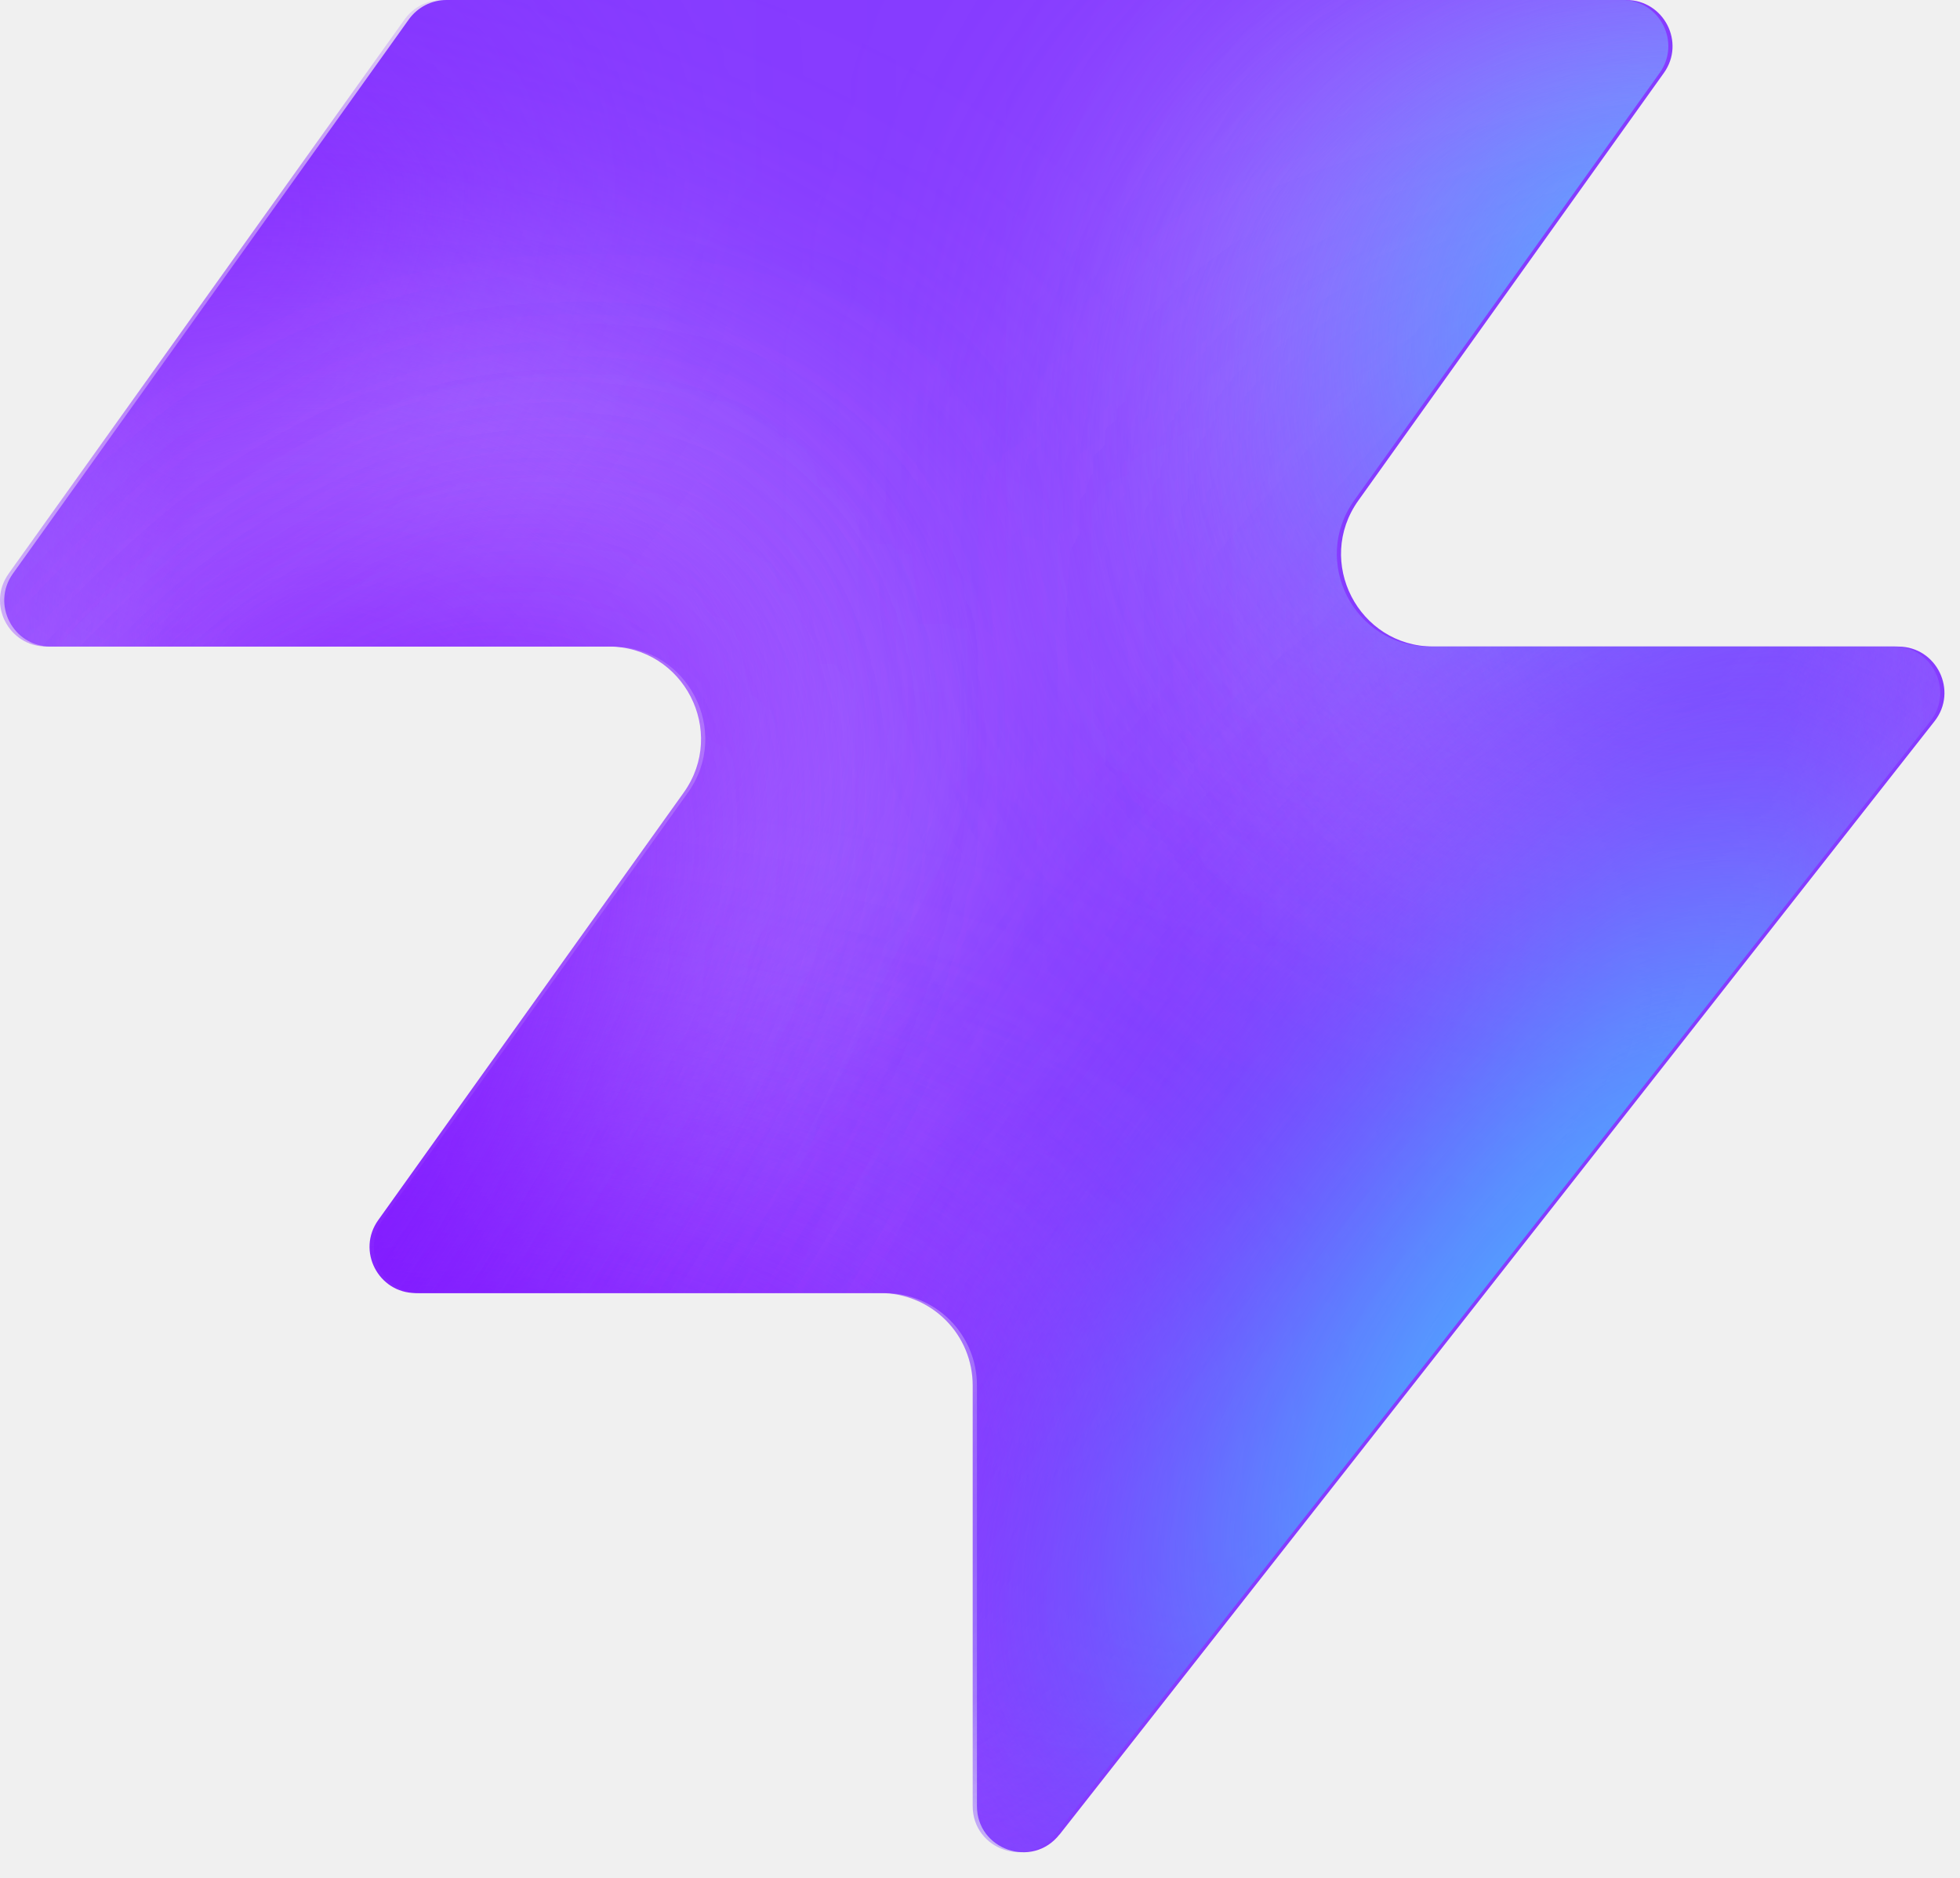
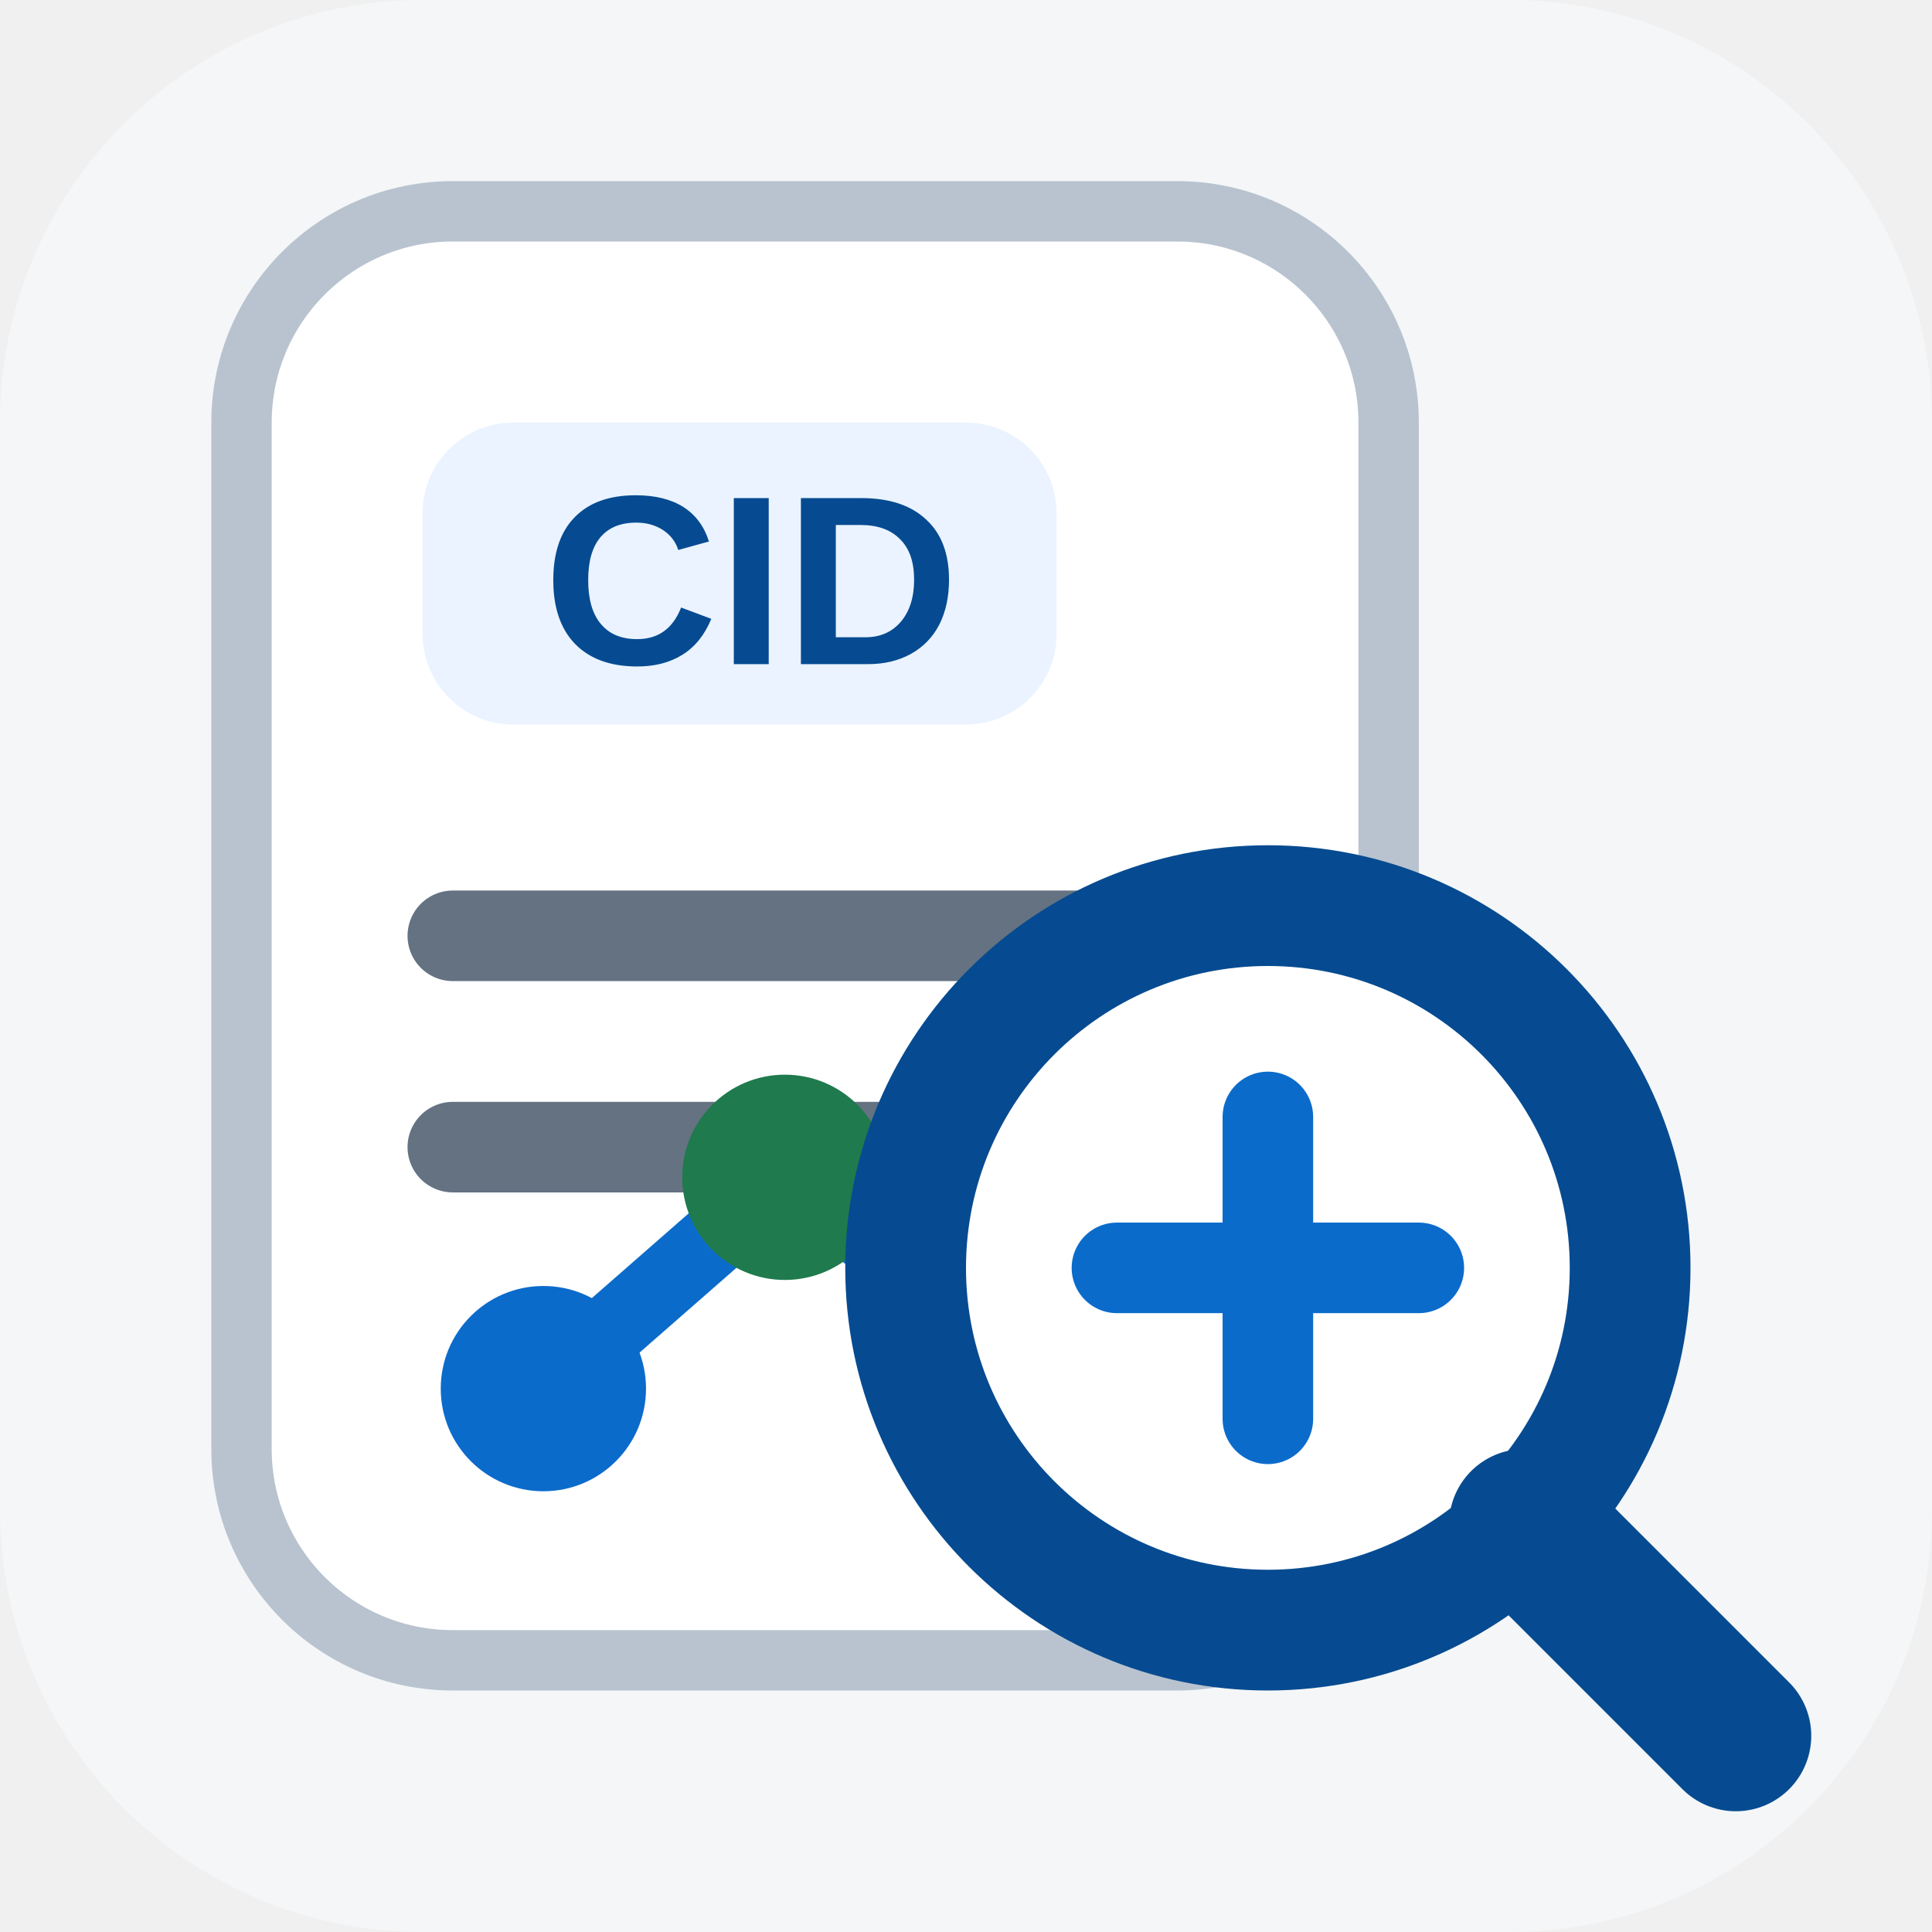
- <svg xmlns="http://www.w3.org/2000/svg" width="48" height="46" fill="none" viewBox="0 0 48 46">
-   <path fill="#863bff" d="M25.946 44.938c-.664.845-2.021.375-2.021-.698V33.937a2.26 2.26 0 0 0-2.262-2.262H10.287c-.92 0-1.456-1.04-.92-1.788l7.48-10.471c1.07-1.497 0-3.578-1.842-3.578H1.237c-.92 0-1.456-1.04-.92-1.788L10.013.474c.214-.297.556-.474.92-.474h28.894c.92 0 1.456 1.04.92 1.788l-7.48 10.471c-1.07 1.498 0 3.579 1.842 3.579h11.377c.943 0 1.473 1.088.89 1.83L25.947 44.94z" style="fill:#863bff;fill:color(display-p3 .525 .23 1);fill-opacity:1" />
-   <mask id="a" width="48" height="46" x="0" y="0" maskUnits="userSpaceOnUse" style="mask-type:alpha">
-     <path fill="#000" d="M25.842 44.938c-.664.844-2.021.375-2.021-.698V33.937a2.26 2.26 0 0 0-2.262-2.262H10.183c-.92 0-1.456-1.04-.92-1.788l7.48-10.471c1.07-1.498 0-3.579-1.842-3.579H1.133c-.92 0-1.456-1.04-.92-1.787L9.91.473c.214-.297.556-.474.92-.474h28.894c.92 0 1.456 1.04.92 1.788l-7.48 10.471c-1.07 1.498 0 3.578 1.842 3.578h11.377c.943 0 1.473 1.088.89 1.832L25.843 44.94z" style="fill:#000;fill-opacity:1" />
-   </mask>
-   <g mask="url(#a)">
-     <g filter="url(#b)">
-       <ellipse cx="5.508" cy="14.704" fill="#ede6ff" rx="5.508" ry="14.704" style="fill:#ede6ff;fill:color(display-p3 .927 .903 1);fill-opacity:1" transform="matrix(.00324 1 1 -.00324 -4.47 31.516)" />
-     </g>
-     <g filter="url(#c)">
-       <ellipse cx="10.399" cy="29.851" fill="#ede6ff" rx="10.399" ry="29.851" style="fill:#ede6ff;fill:color(display-p3 .927 .903 1);fill-opacity:1" transform="matrix(.00324 1 1 -.00324 -39.328 7.883)" />
-     </g>
-     <g filter="url(#d)">
-       <ellipse cx="5.508" cy="30.487" fill="#7e14ff" rx="5.508" ry="30.487" style="fill:#7e14ff;fill:color(display-p3 .492 .077 1);fill-opacity:1" transform="rotate(89.814 -25.913 -14.639)scale(1 -1)" />
-     </g>
-     <g filter="url(#e)">
-       <ellipse cx="5.508" cy="30.599" fill="#7e14ff" rx="5.508" ry="30.599" style="fill:#7e14ff;fill:color(display-p3 .492 .077 1);fill-opacity:1" transform="rotate(89.814 -32.644 -3.334)scale(1 -1)" />
-     </g>
-     <g filter="url(#f)">
-       <ellipse cx="5.508" cy="30.599" fill="#7e14ff" rx="5.508" ry="30.599" style="fill:#7e14ff;fill:color(display-p3 .492 .077 1);fill-opacity:1" transform="matrix(.00324 1 1 -.00324 -34.34 30.47)" />
-     </g>
-     <g filter="url(#g)">
-       <ellipse cx="14.072" cy="22.078" fill="#ede6ff" rx="14.072" ry="22.078" style="fill:#ede6ff;fill:color(display-p3 .927 .903 1);fill-opacity:1" transform="rotate(93.35 24.506 48.493)scale(-1 1)" />
-     </g>
-     <g filter="url(#h)">
-       <ellipse cx="3.47" cy="21.501" fill="#7e14ff" rx="3.47" ry="21.501" style="fill:#7e14ff;fill:color(display-p3 .492 .077 1);fill-opacity:1" transform="rotate(89.009 28.708 47.59)scale(-1 1)" />
-     </g>
-     <g filter="url(#i)">
-       <ellipse cx="3.47" cy="21.501" fill="#7e14ff" rx="3.47" ry="21.501" style="fill:#7e14ff;fill:color(display-p3 .492 .077 1);fill-opacity:1" transform="rotate(89.009 28.708 47.59)scale(-1 1)" />
-     </g>
-     <g filter="url(#j)">
-       <ellipse cx=".387" cy="8.972" fill="#7e14ff" rx="4.407" ry="29.108" style="fill:#7e14ff;fill:color(display-p3 .492 .077 1);fill-opacity:1" transform="rotate(39.51 .387 8.972)" />
-     </g>
-     <g filter="url(#k)">
-       <ellipse cx="47.523" cy="-6.092" fill="#7e14ff" rx="4.407" ry="29.108" style="fill:#7e14ff;fill:color(display-p3 .492 .077 1);fill-opacity:1" transform="rotate(37.892 47.523 -6.092)" />
-     </g>
-     <g filter="url(#l)">
-       <ellipse cx="41.412" cy="6.333" fill="#47bfff" rx="5.971" ry="9.665" style="fill:#47bfff;fill:color(display-p3 .28 .748 1);fill-opacity:1" transform="rotate(37.892 41.412 6.333)" />
-     </g>
-     <g filter="url(#m)">
-       <ellipse cx="-1.879" cy="38.332" fill="#7e14ff" rx="4.407" ry="29.108" style="fill:#7e14ff;fill:color(display-p3 .492 .077 1);fill-opacity:1" transform="rotate(37.892 -1.88 38.332)" />
-     </g>
-     <g filter="url(#n)">
-       <ellipse cx="-1.879" cy="38.332" fill="#7e14ff" rx="4.407" ry="29.108" style="fill:#7e14ff;fill:color(display-p3 .492 .077 1);fill-opacity:1" transform="rotate(37.892 -1.88 38.332)" />
-     </g>
-     <g filter="url(#o)">
-       <ellipse cx="35.651" cy="29.907" fill="#7e14ff" rx="4.407" ry="29.108" style="fill:#7e14ff;fill:color(display-p3 .492 .077 1);fill-opacity:1" transform="rotate(37.892 35.651 29.907)" />
-     </g>
-     <g filter="url(#p)">
-       <ellipse cx="38.418" cy="32.4" fill="#47bfff" rx="5.971" ry="15.297" style="fill:#47bfff;fill:color(display-p3 .28 .748 1);fill-opacity:1" transform="rotate(37.892 38.418 32.4)" />
-     </g>
-   </g>
-   <defs>
-     <filter id="b" width="60.045" height="41.654" x="-19.77" y="16.149" color-interpolation-filters="sRGB" filterUnits="userSpaceOnUse">
-       <feFlood flood-opacity="0" result="BackgroundImageFix" />
-       <feBlend in="SourceGraphic" in2="BackgroundImageFix" result="shape" />
-       <feGaussianBlur result="effect1_foregroundBlur_2002_17158" stdDeviation="7.659" />
-     </filter>
-     <filter id="c" width="90.34" height="51.437" x="-54.613" y="-7.533" color-interpolation-filters="sRGB" filterUnits="userSpaceOnUse">
-       <feFlood flood-opacity="0" result="BackgroundImageFix" />
-       <feBlend in="SourceGraphic" in2="BackgroundImageFix" result="shape" />
-       <feGaussianBlur result="effect1_foregroundBlur_2002_17158" stdDeviation="7.659" />
-     </filter>
-     <filter id="d" width="79.355" height="29.4" x="-49.64" y="2.03" color-interpolation-filters="sRGB" filterUnits="userSpaceOnUse">
-       <feFlood flood-opacity="0" result="BackgroundImageFix" />
-       <feBlend in="SourceGraphic" in2="BackgroundImageFix" result="shape" />
-       <feGaussianBlur result="effect1_foregroundBlur_2002_17158" stdDeviation="4.596" />
-     </filter>
-     <filter id="e" width="79.579" height="29.4" x="-45.045" y="20.029" color-interpolation-filters="sRGB" filterUnits="userSpaceOnUse">
-       <feFlood flood-opacity="0" result="BackgroundImageFix" />
-       <feBlend in="SourceGraphic" in2="BackgroundImageFix" result="shape" />
-       <feGaussianBlur result="effect1_foregroundBlur_2002_17158" stdDeviation="4.596" />
-     </filter>
-     <filter id="f" width="79.579" height="29.4" x="-43.513" y="21.178" color-interpolation-filters="sRGB" filterUnits="userSpaceOnUse">
-       <feFlood flood-opacity="0" result="BackgroundImageFix" />
-       <feBlend in="SourceGraphic" in2="BackgroundImageFix" result="shape" />
-       <feGaussianBlur result="effect1_foregroundBlur_2002_17158" stdDeviation="4.596" />
-     </filter>
-     <filter id="g" width="74.749" height="58.852" x="15.756" y="-17.901" color-interpolation-filters="sRGB" filterUnits="userSpaceOnUse">
-       <feFlood flood-opacity="0" result="BackgroundImageFix" />
-       <feBlend in="SourceGraphic" in2="BackgroundImageFix" result="shape" />
-       <feGaussianBlur result="effect1_foregroundBlur_2002_17158" stdDeviation="7.659" />
-     </filter>
-     <filter id="h" width="61.377" height="25.362" x="23.548" y="2.284" color-interpolation-filters="sRGB" filterUnits="userSpaceOnUse">
-       <feFlood flood-opacity="0" result="BackgroundImageFix" />
-       <feBlend in="SourceGraphic" in2="BackgroundImageFix" result="shape" />
-       <feGaussianBlur result="effect1_foregroundBlur_2002_17158" stdDeviation="4.596" />
-     </filter>
-     <filter id="i" width="61.377" height="25.362" x="23.548" y="2.284" color-interpolation-filters="sRGB" filterUnits="userSpaceOnUse">
-       <feFlood flood-opacity="0" result="BackgroundImageFix" />
-       <feBlend in="SourceGraphic" in2="BackgroundImageFix" result="shape" />
-       <feGaussianBlur result="effect1_foregroundBlur_2002_17158" stdDeviation="4.596" />
-     </filter>
-     <filter id="j" width="56.045" height="63.649" x="-27.636" y="-22.853" color-interpolation-filters="sRGB" filterUnits="userSpaceOnUse">
-       <feFlood flood-opacity="0" result="BackgroundImageFix" />
-       <feBlend in="SourceGraphic" in2="BackgroundImageFix" result="shape" />
-       <feGaussianBlur result="effect1_foregroundBlur_2002_17158" stdDeviation="4.596" />
-     </filter>
-     <filter id="k" width="54.814" height="64.646" x="20.116" y="-38.415" color-interpolation-filters="sRGB" filterUnits="userSpaceOnUse">
-       <feFlood flood-opacity="0" result="BackgroundImageFix" />
-       <feBlend in="SourceGraphic" in2="BackgroundImageFix" result="shape" />
-       <feGaussianBlur result="effect1_foregroundBlur_2002_17158" stdDeviation="4.596" />
-     </filter>
-     <filter id="l" width="33.541" height="35.313" x="24.641" y="-11.323" color-interpolation-filters="sRGB" filterUnits="userSpaceOnUse">
-       <feFlood flood-opacity="0" result="BackgroundImageFix" />
-       <feBlend in="SourceGraphic" in2="BackgroundImageFix" result="shape" />
-       <feGaussianBlur result="effect1_foregroundBlur_2002_17158" stdDeviation="4.596" />
-     </filter>
-     <filter id="m" width="54.814" height="64.646" x="-29.286" y="6.009" color-interpolation-filters="sRGB" filterUnits="userSpaceOnUse">
-       <feFlood flood-opacity="0" result="BackgroundImageFix" />
-       <feBlend in="SourceGraphic" in2="BackgroundImageFix" result="shape" />
-       <feGaussianBlur result="effect1_foregroundBlur_2002_17158" stdDeviation="4.596" />
-     </filter>
-     <filter id="n" width="54.814" height="64.646" x="-29.286" y="6.009" color-interpolation-filters="sRGB" filterUnits="userSpaceOnUse">
-       <feFlood flood-opacity="0" result="BackgroundImageFix" />
-       <feBlend in="SourceGraphic" in2="BackgroundImageFix" result="shape" />
-       <feGaussianBlur result="effect1_foregroundBlur_2002_17158" stdDeviation="4.596" />
-     </filter>
-     <filter id="o" width="54.814" height="64.646" x="8.244" y="-2.416" color-interpolation-filters="sRGB" filterUnits="userSpaceOnUse">
-       <feFlood flood-opacity="0" result="BackgroundImageFix" />
-       <feBlend in="SourceGraphic" in2="BackgroundImageFix" result="shape" />
-       <feGaussianBlur result="effect1_foregroundBlur_2002_17158" stdDeviation="4.596" />
-     </filter>
-     <filter id="p" width="39.409" height="43.623" x="18.713" y="10.588" color-interpolation-filters="sRGB" filterUnits="userSpaceOnUse">
-       <feFlood flood-opacity="0" result="BackgroundImageFix" />
-       <feBlend in="SourceGraphic" in2="BackgroundImageFix" result="shape" />
-       <feGaussianBlur result="effect1_foregroundBlur_2002_17158" stdDeviation="4.596" />
-     </filter>
-   </defs>
+ <svg xmlns="http://www.w3.org/2000/svg" width="64" height="64" viewBox="0 0 64 64" role="img">
+   <rect width="64" height="64" rx="14" fill="#f4f6f8" />
+   <rect x="8" y="7" width="38" height="48" rx="7" fill="#fff" stroke="#b8c3cf" stroke-width="2" />
+   <rect x="14" y="14" width="21" height="10" rx="3" fill="#eaf3ff" />
+   <text x="18" y="22" fill="#064b91" font-family="Arial, sans-serif" font-size="8" font-weight="700">CID</text>
+   <path d="M15 31h21M15 38h16" stroke="#647282" stroke-width="3" stroke-linecap="round" />
+   <path d="M18 46l8-7 10 7" fill="none" stroke="#0b6bcb" stroke-width="2.4" stroke-linecap="round" stroke-linejoin="round" />
+   <circle cx="18" cy="46" r="3.4" fill="#0b6bcb" />
+   <circle cx="26" cy="39" r="3.4" fill="#1f7a4d" />
+   <circle cx="36" cy="46" r="3.4" fill="#f59e0b" />
+   <circle cx="42" cy="42" r="12" fill="#fff" stroke="#064b91" stroke-width="4" />
+   <path d="m50.5 50.5 7 7" stroke="#064b91" stroke-width="5" stroke-linecap="round" />
+   <path d="M37 42h10" stroke="#0b6bcb" stroke-width="3" stroke-linecap="round" />
+   <path d="M42 37v10" stroke="#0b6bcb" stroke-width="3" stroke-linecap="round" />
</svg>
